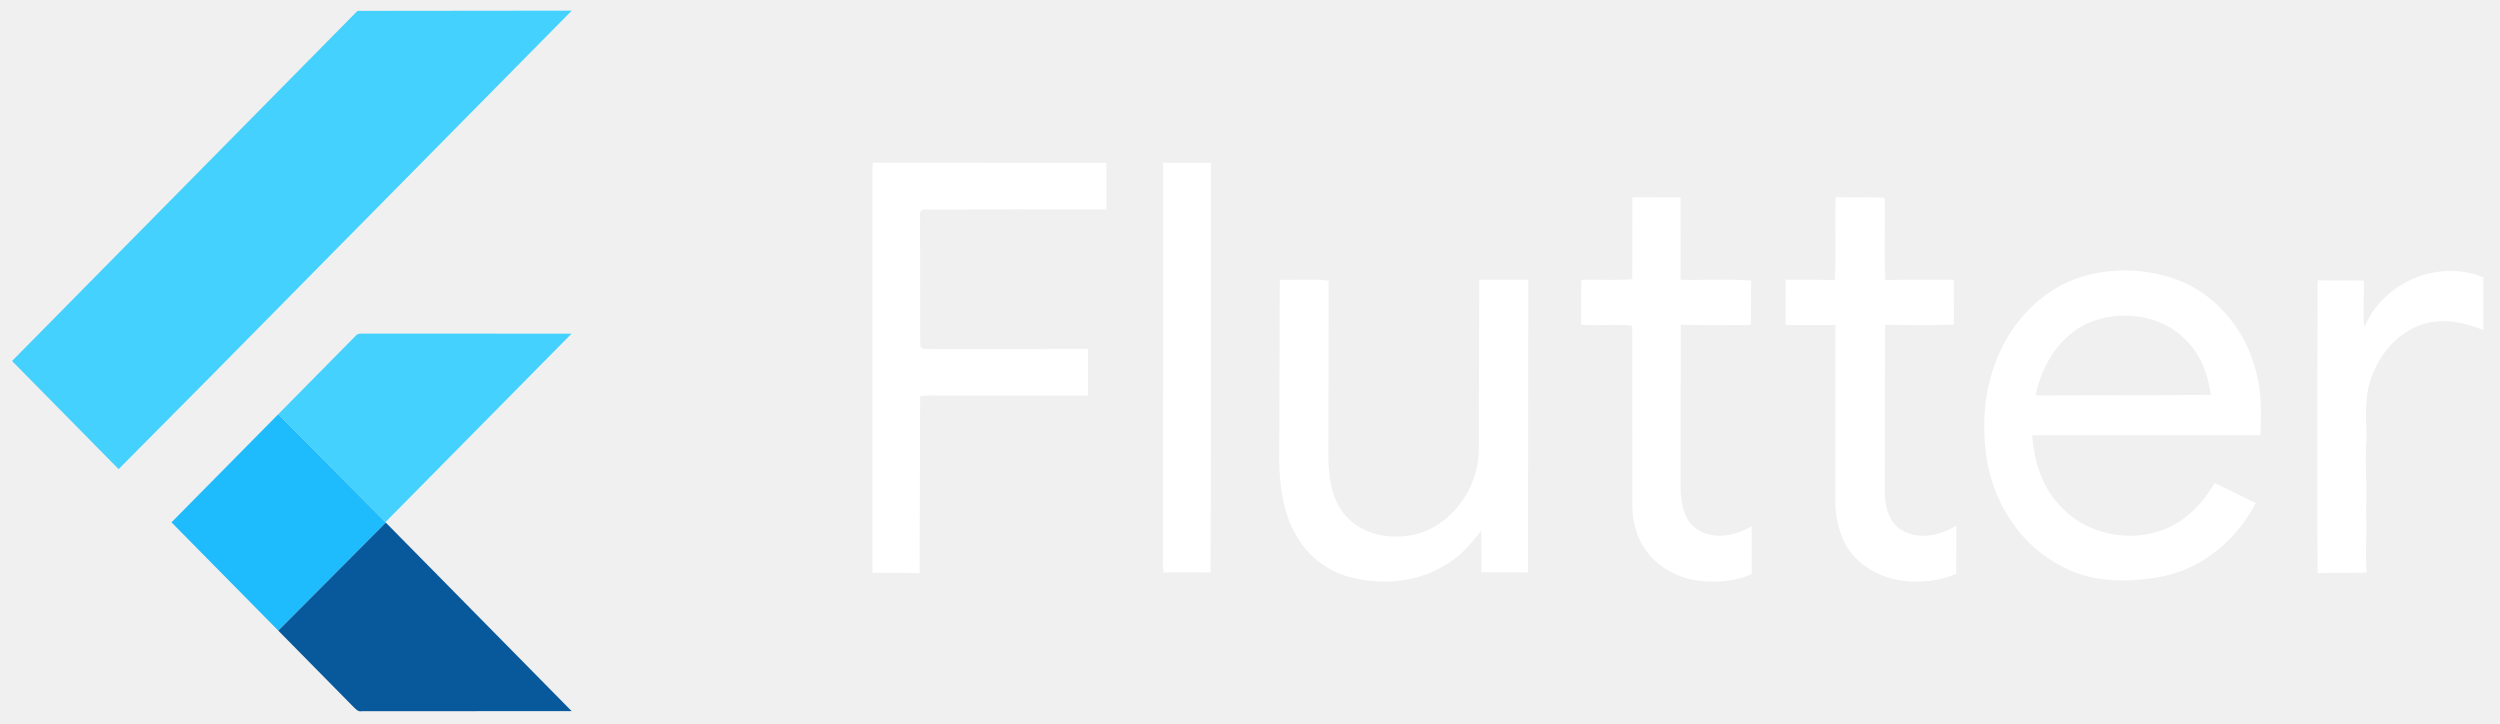
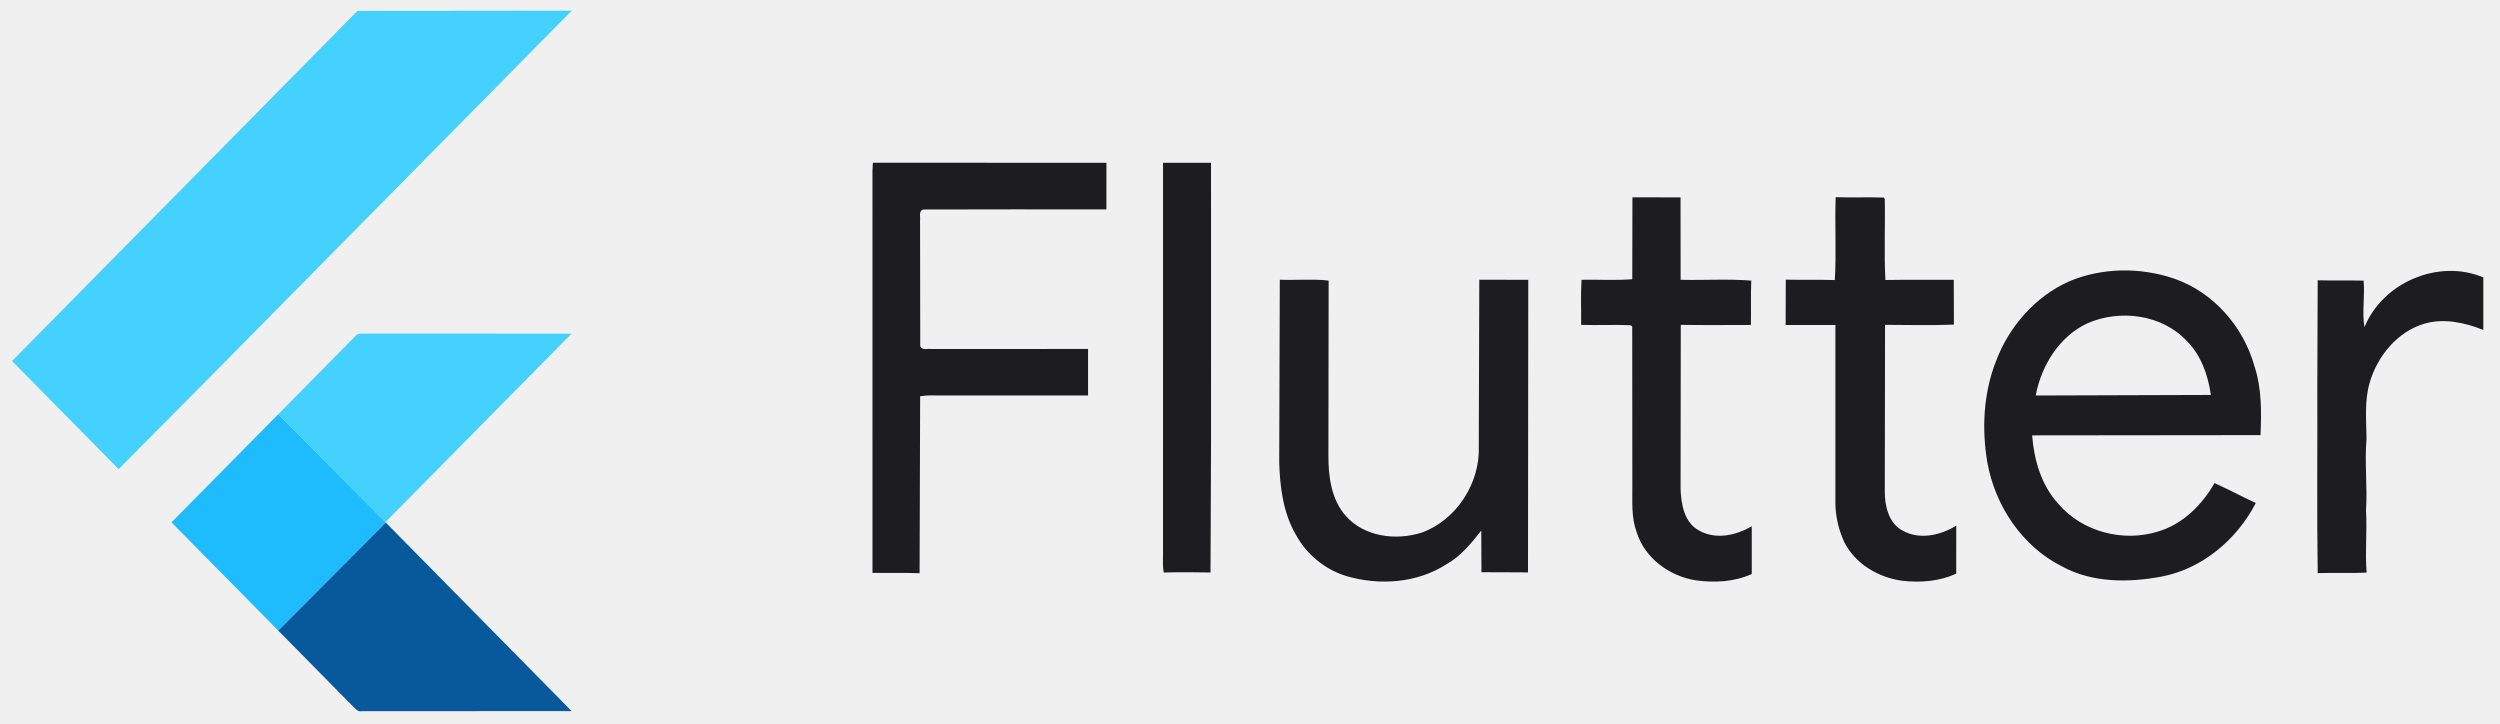
<svg xmlns="http://www.w3.org/2000/svg" width="121" height="35" viewBox="0 0 121 35" fill="none">
-   <path d="M17.303 0.526L27.673 0.515L10.275 18.137L5.741 22.706L0.583 17.472L17.303 0.526ZM17.207 16.261C17.341 16.081 17.589 16.169 17.777 16.146L27.664 16.149L18.653 25.272L13.467 20.049L17.207 16.261Z" fill="#44D1FD" />
-   <path d="M42.247 7.876L53.551 7.88L53.55 10.136C50.593 10.136 47.634 10.127 44.676 10.14C44.45 10.216 44.557 10.503 44.531 10.679L44.54 16.746C44.615 16.974 44.9 16.864 45.075 16.893L52.662 16.889V19.142C50.303 19.141 47.946 19.141 45.586 19.142C45.236 19.141 44.882 19.119 44.535 19.179L44.508 27.744C43.748 27.713 42.989 27.741 42.228 27.725L42.227 8.241L42.247 7.876ZM56.292 7.88H58.613L58.614 21.36L58.589 27.708C57.834 27.694 57.078 27.69 56.324 27.71C56.266 27.397 56.29 27.077 56.29 26.761L56.292 7.88ZM79.009 9.552L81.338 9.553L81.342 13.542C82.481 13.57 83.626 13.491 84.762 13.582C84.731 14.297 84.757 15.013 84.744 15.728C83.612 15.731 82.481 15.74 81.349 15.723L81.34 23.668C81.365 24.404 81.519 25.293 82.225 25.672C83.032 26.137 84.022 25.918 84.785 25.47V27.781C83.945 28.167 82.986 28.214 82.083 28.089C80.811 27.892 79.592 27.013 79.207 25.735C78.952 25.035 79.011 24.28 79.005 23.549L79 15.812L78.943 15.746C78.14 15.702 77.333 15.753 76.528 15.724C76.534 14.996 76.5 14.268 76.546 13.541C77.364 13.527 78.185 13.578 79.002 13.515L79.009 9.552ZM88.847 9.544C89.621 9.571 90.396 9.535 91.169 9.562L91.222 9.621C91.251 10.931 91.183 12.245 91.253 13.552C92.356 13.532 93.46 13.548 94.562 13.542L94.569 15.711C93.46 15.754 92.346 15.728 91.236 15.722L91.224 23.804C91.222 24.508 91.423 25.34 92.095 25.686C92.919 26.142 93.918 25.908 94.683 25.442L94.681 27.766C93.865 28.139 92.944 28.211 92.063 28.108C90.919 27.954 89.799 27.299 89.262 26.237C89.003 25.681 88.858 25.066 88.834 24.452V15.731C88.03 15.729 87.228 15.733 86.425 15.731L86.431 13.534C87.222 13.556 88.013 13.528 88.804 13.555C88.887 12.222 88.797 10.88 88.847 9.544ZM100.149 13.617C101.757 12.941 103.612 12.928 105.253 13.494C107.134 14.152 108.589 15.814 109.122 17.743C109.471 18.813 109.457 19.949 109.408 21.061L98.355 21.072C98.447 22.265 98.799 23.481 99.616 24.377C100.778 25.75 102.778 26.259 104.466 25.72C105.651 25.366 106.575 24.442 107.183 23.381C107.856 23.686 108.51 24.033 109.181 24.346C108.264 26.116 106.597 27.523 104.638 27.904C103.029 28.209 101.269 28.216 99.794 27.411C97.879 26.447 96.561 24.485 96.186 22.374C95.912 20.753 95.998 19.038 96.599 17.499C97.23 15.809 98.507 14.346 100.149 13.617ZM101.024 15.651C99.672 16.284 98.801 17.691 98.529 19.142L107.006 19.115C106.871 18.167 106.538 17.203 105.853 16.517C104.652 15.212 102.599 14.957 101.024 15.651ZM114.44 15.838C115.325 13.659 118.043 12.515 120.193 13.427V15.97C119.29 15.61 118.278 15.387 117.324 15.672C116.022 16.064 115.058 17.241 114.688 18.537C114.435 19.412 114.53 20.326 114.54 21.223C114.441 22.383 114.589 23.545 114.515 24.706C114.575 25.708 114.461 26.711 114.545 27.714C113.755 27.753 112.966 27.712 112.177 27.739C112.131 24.714 112.171 21.687 112.158 18.661L112.176 13.566C112.916 13.587 113.657 13.564 114.399 13.582C114.466 14.333 114.316 15.089 114.44 15.838ZM61.942 13.538C62.73 13.572 63.523 13.491 64.306 13.581L64.295 22.014C64.287 23.045 64.432 24.171 65.136 24.971C66.043 25.99 67.581 26.177 68.823 25.774C70.482 25.172 71.64 23.391 71.573 21.61L71.598 13.538L73.969 13.543L73.955 27.704C73.203 27.691 72.453 27.704 71.702 27.695L71.694 25.68C71.207 26.299 70.697 26.926 70 27.316C68.573 28.228 66.762 28.349 65.163 27.882C64.132 27.566 63.235 26.834 62.718 25.877C62.105 24.824 61.95 23.58 61.914 22.381L61.942 13.538Z" fill="white" />
-   <path d="M8.299 25.281L13.467 20.049L18.653 25.272L18.674 25.295L13.469 30.522L8.299 25.281Z" fill="#1FBCFD" />
-   <path d="M13.469 30.522L18.674 25.295L27.668 34.418C24.28 34.426 20.894 34.416 17.508 34.423C17.315 34.467 17.195 34.288 17.072 34.178L13.469 30.522Z" fill="#08589C" />
+   <g clip-path="url(#clip0_272_449)">
+     <path d="M17.303 0.526L27.673 0.515L10.275 18.137L5.741 22.706L0.583 17.472L17.303 0.526ZM17.207 16.261C17.341 16.081 17.589 16.169 17.777 16.146L27.664 16.149L18.653 25.272L13.467 20.049L17.207 16.261Z" fill="#44D1FD" />
+     <path d="M42.247 7.876L53.551 7.88L53.55 10.136C50.593 10.136 47.634 10.127 44.676 10.14C44.45 10.216 44.557 10.502 44.531 10.679L44.54 16.746C44.615 16.974 44.9 16.864 45.075 16.893L52.662 16.889V19.142C50.303 19.141 47.946 19.141 45.586 19.142C45.236 19.141 44.882 19.119 44.535 19.179L44.508 27.744C43.748 27.713 42.989 27.741 42.228 27.725L42.227 8.24L42.247 7.876ZM56.292 7.88H58.613L58.614 21.36L58.589 27.708C57.834 27.694 57.078 27.69 56.324 27.71C56.266 27.396 56.29 27.077 56.29 26.761L56.292 7.88ZM79.009 9.552L81.338 9.553L81.342 13.542C82.481 13.57 83.626 13.49 84.762 13.582C84.731 14.297 84.757 15.013 84.744 15.728C83.612 15.731 82.481 15.74 81.349 15.723L81.34 23.667C81.365 24.403 81.519 25.293 82.225 25.672C83.032 26.137 84.022 25.918 84.785 25.47V27.781C83.945 28.167 82.986 28.213 82.083 28.089C80.811 27.892 79.592 27.013 79.207 25.735C78.952 25.035 79.011 24.28 79.005 23.549L79 15.812L78.943 15.746C78.14 15.702 77.333 15.752 76.528 15.724C76.534 14.996 76.5 14.268 76.546 13.541C77.364 13.526 78.185 13.578 79.002 13.515L79.009 9.552ZM88.847 9.544C89.621 9.571 90.396 9.535 91.169 9.562L91.222 9.621C91.251 10.931 91.183 12.245 91.253 13.552C92.356 13.532 93.46 13.548 94.562 13.542L94.569 15.711C93.46 15.754 92.346 15.728 91.236 15.722L91.224 23.804C91.222 24.508 91.423 25.34 92.095 25.686C92.919 26.142 93.918 25.908 94.683 25.442L94.681 27.766C93.865 28.139 92.944 28.211 92.063 28.108C90.919 27.954 89.799 27.299 89.262 26.237C89.003 25.681 88.858 25.066 88.834 24.452V15.731C88.03 15.729 87.228 15.733 86.425 15.731L86.431 13.534C87.222 13.556 88.013 13.528 88.804 13.555C88.887 12.222 88.797 10.88 88.847 9.544ZM100.149 13.617C101.757 12.941 103.612 12.928 105.253 13.494C107.134 14.152 108.589 15.814 109.122 17.743C109.471 18.812 109.457 19.949 109.408 21.06L98.355 21.072C98.447 22.265 98.799 23.481 99.616 24.376C100.778 25.749 102.778 26.259 104.466 25.72C105.651 25.366 106.575 24.442 107.183 23.381C107.856 23.685 108.51 24.033 109.181 24.346C108.264 26.116 106.597 27.523 104.638 27.903C103.029 28.208 101.269 28.216 99.794 27.411C97.879 26.447 96.561 24.485 96.186 22.374C95.912 20.753 95.998 19.038 96.599 17.499C97.23 15.809 98.507 14.346 100.149 13.617ZM101.024 15.651C99.672 16.284 98.801 17.69 98.529 19.142L107.006 19.115C106.871 18.166 106.538 17.203 105.853 16.517C104.652 15.212 102.599 14.957 101.024 15.651ZM114.44 15.837C115.325 13.659 118.043 12.515 120.193 13.427V15.97C119.29 15.61 118.278 15.387 117.324 15.671C116.022 16.064 115.058 17.241 114.688 18.537C114.435 19.412 114.53 20.326 114.54 21.223C114.441 22.383 114.589 23.545 114.515 24.706C114.575 25.708 114.461 26.711 114.545 27.714C113.755 27.753 112.966 27.712 112.177 27.739C112.131 24.713 112.171 21.687 112.158 18.661L112.176 13.566C112.916 13.587 113.657 13.564 114.399 13.582C114.466 14.333 114.316 15.088 114.44 15.837ZM61.942 13.538C62.73 13.571 63.523 13.49 64.306 13.58L64.295 22.014C64.287 23.045 64.432 24.171 65.136 24.971C66.043 25.99 67.581 26.177 68.823 25.774C70.482 25.172 71.64 23.391 71.573 21.61L71.598 13.538L73.969 13.543L73.955 27.704C73.203 27.691 72.453 27.704 71.702 27.695L71.694 25.68C71.207 26.299 70.697 26.925 70 27.315C68.573 28.228 66.762 28.349 65.163 27.882C64.132 27.566 63.235 26.834 62.718 25.877C62.105 24.824 61.95 23.58 61.914 22.381L61.942 13.538Z" fill="#1D1D1F" />
+     <path d="M8.299 25.281L13.467 20.049L18.653 25.272L18.674 25.295L13.469 30.522L8.299 25.281Z" fill="#1FBCFD" />
+     <path d="M13.469 30.522L18.674 25.295L27.668 34.418C24.28 34.426 20.894 34.416 17.508 34.423C17.315 34.467 17.195 34.288 17.072 34.178L13.469 30.522Z" fill="#08589C" />
+   </g>
+   <defs>
+     <clipPath id="clip0_272_449">
+       <rect width="121" height="35" fill="white" />
+     </clipPath>
+   </defs>
</svg>
